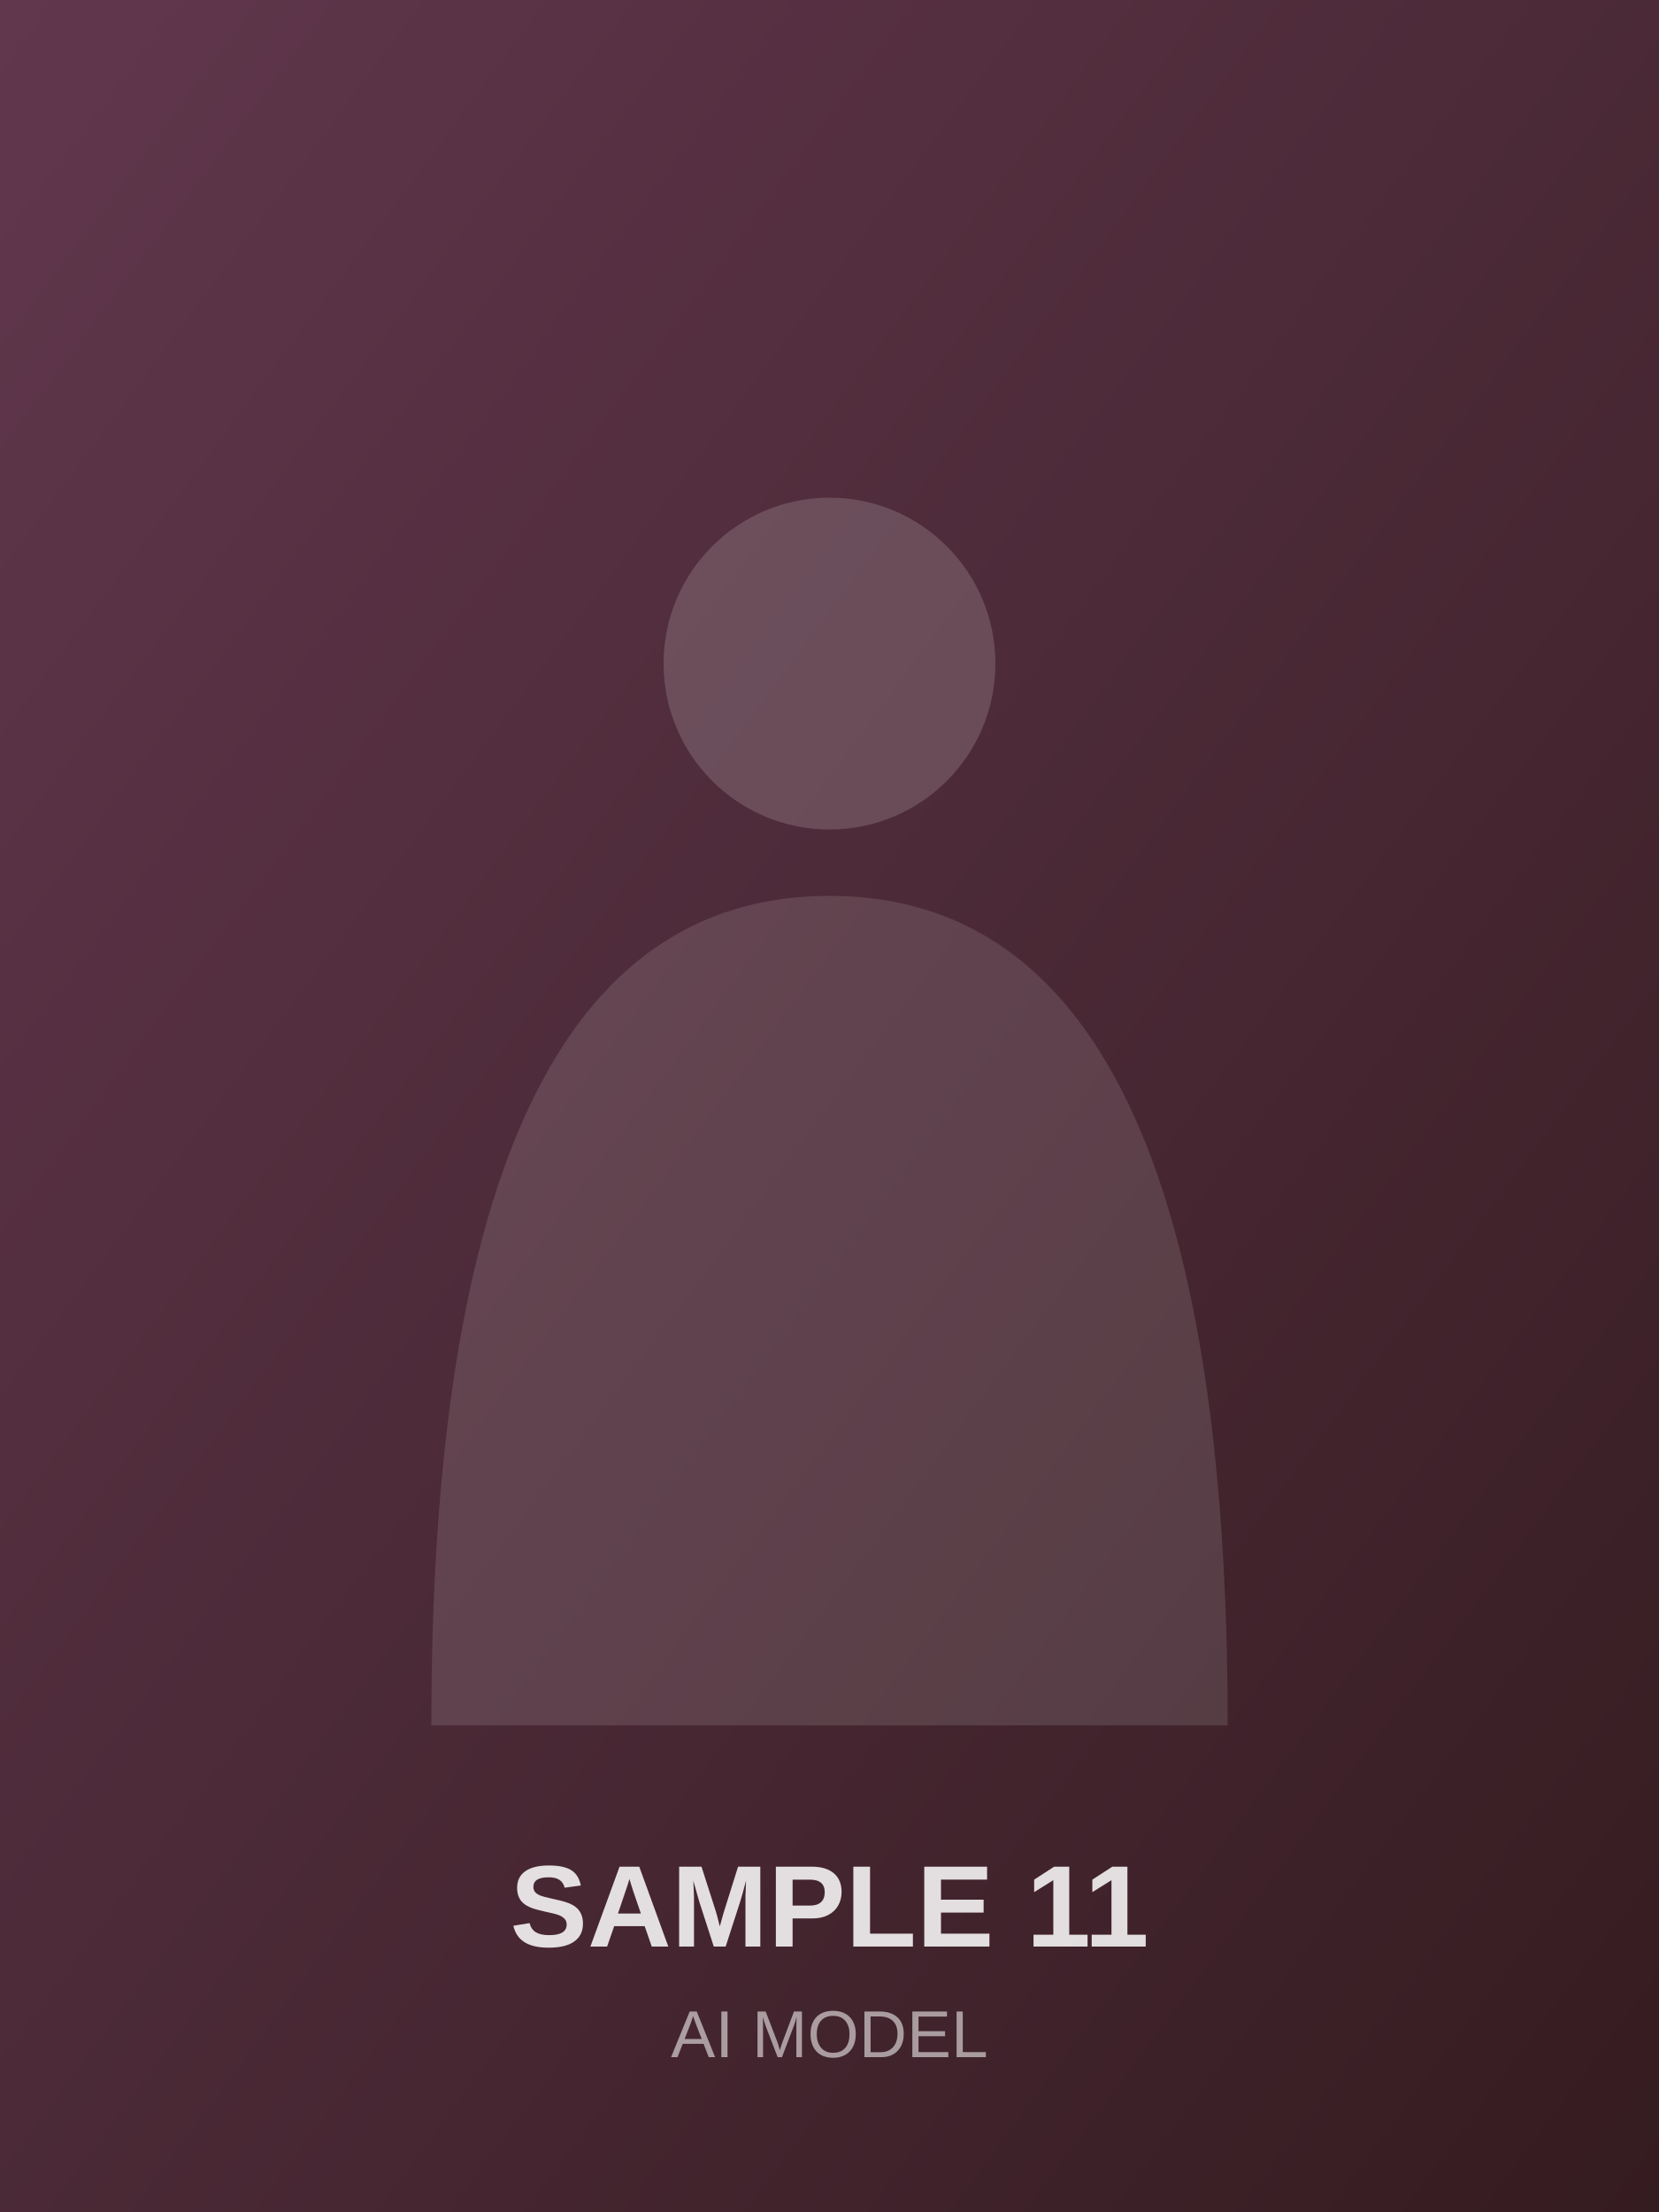
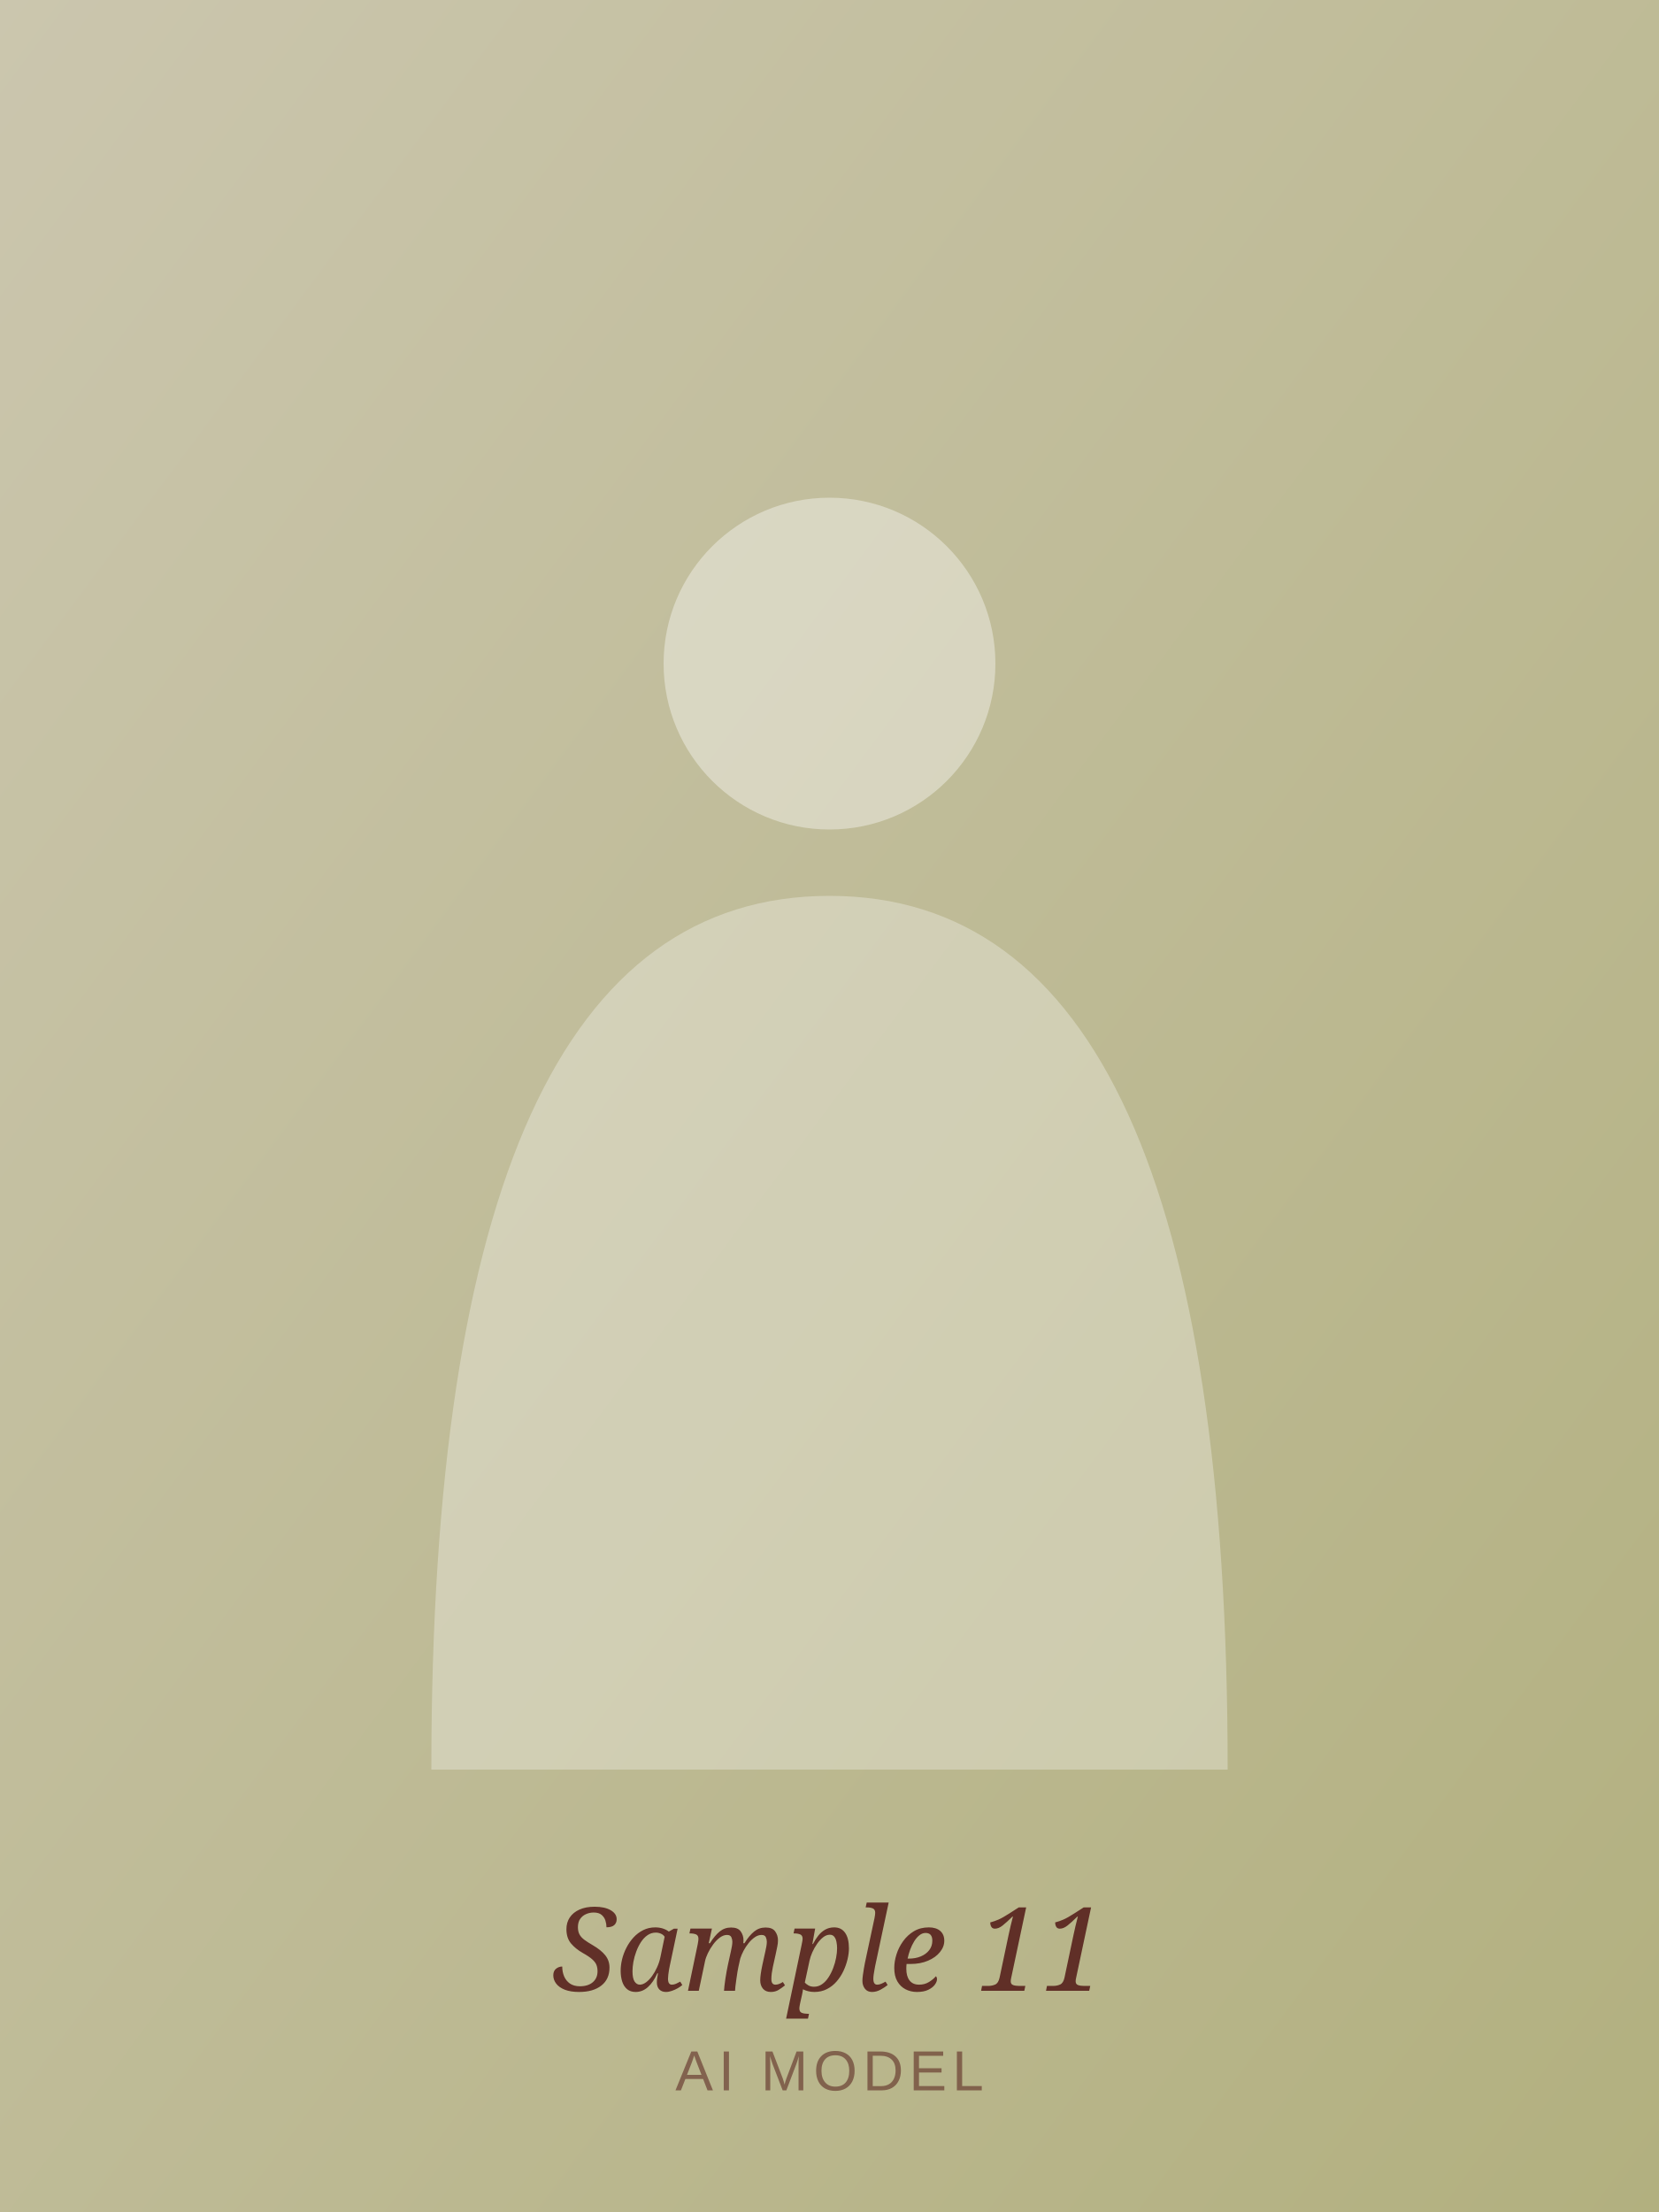
<svg xmlns="http://www.w3.org/2000/svg" viewBox="0 0 600 800" width="600" height="800">
  <defs>
    <linearGradient id="g" x1="0" y1="0" x2="1" y2="1">
-       <stop offset="0" stop-color="#61374d" />
-       <stop offset="1" stop-color="#351c20" />
+       <stop offset="0" stop-color="#cbc6ae" />
+       <stop offset="1" stop-color="#b2b07f" />
    </linearGradient>
  </defs>
  <rect width="600" height="800" fill="url(#g)" />
-   <circle cx="300.0" cy="240.0" r="60.0" fill="#ffffff" fill-opacity=".16" />
-   <path d="M156.0 624.0 Q156.0 324.0 300.0 324.0 Q444.0 324.0 444.0 624.0 Z" fill="#ffffff" fill-opacity=".12" />
-   <text x="50%" y="704.0" text-anchor="middle" font-family="Arial, sans-serif" font-size="42" font-weight="700" fill="#fff" fill-opacity=".85">SAMPLE 11</text>
-   <text x="50%" y="744.0" text-anchor="middle" font-family="Arial, sans-serif" font-size="24.0" fill="#fff" fill-opacity=".55">AI MODEL</text>
+   <circle cx="300.0" cy="240.0" r="60.0" fill="#fff" fill-opacity=".38" />
+   <path d="M156.0 640.0 Q156.0 324.0 300.0 324.0 Q444.0 324.0 444.0 640.0 Z" fill="#fff" fill-opacity=".30" />
+   <text x="50%" y="720.0" text-anchor="middle" font-family="Georgia, serif" font-style="italic" font-size="42" fill="#4a0e0e" fill-opacity=".8">Sample 11</text>
+   <text x="50%" y="756.0" text-anchor="middle" font-family="Arial, sans-serif" font-size="20.4" letter-spacing="2" fill="#4a0e0e" fill-opacity=".5">AI MODEL</text>
</svg>
